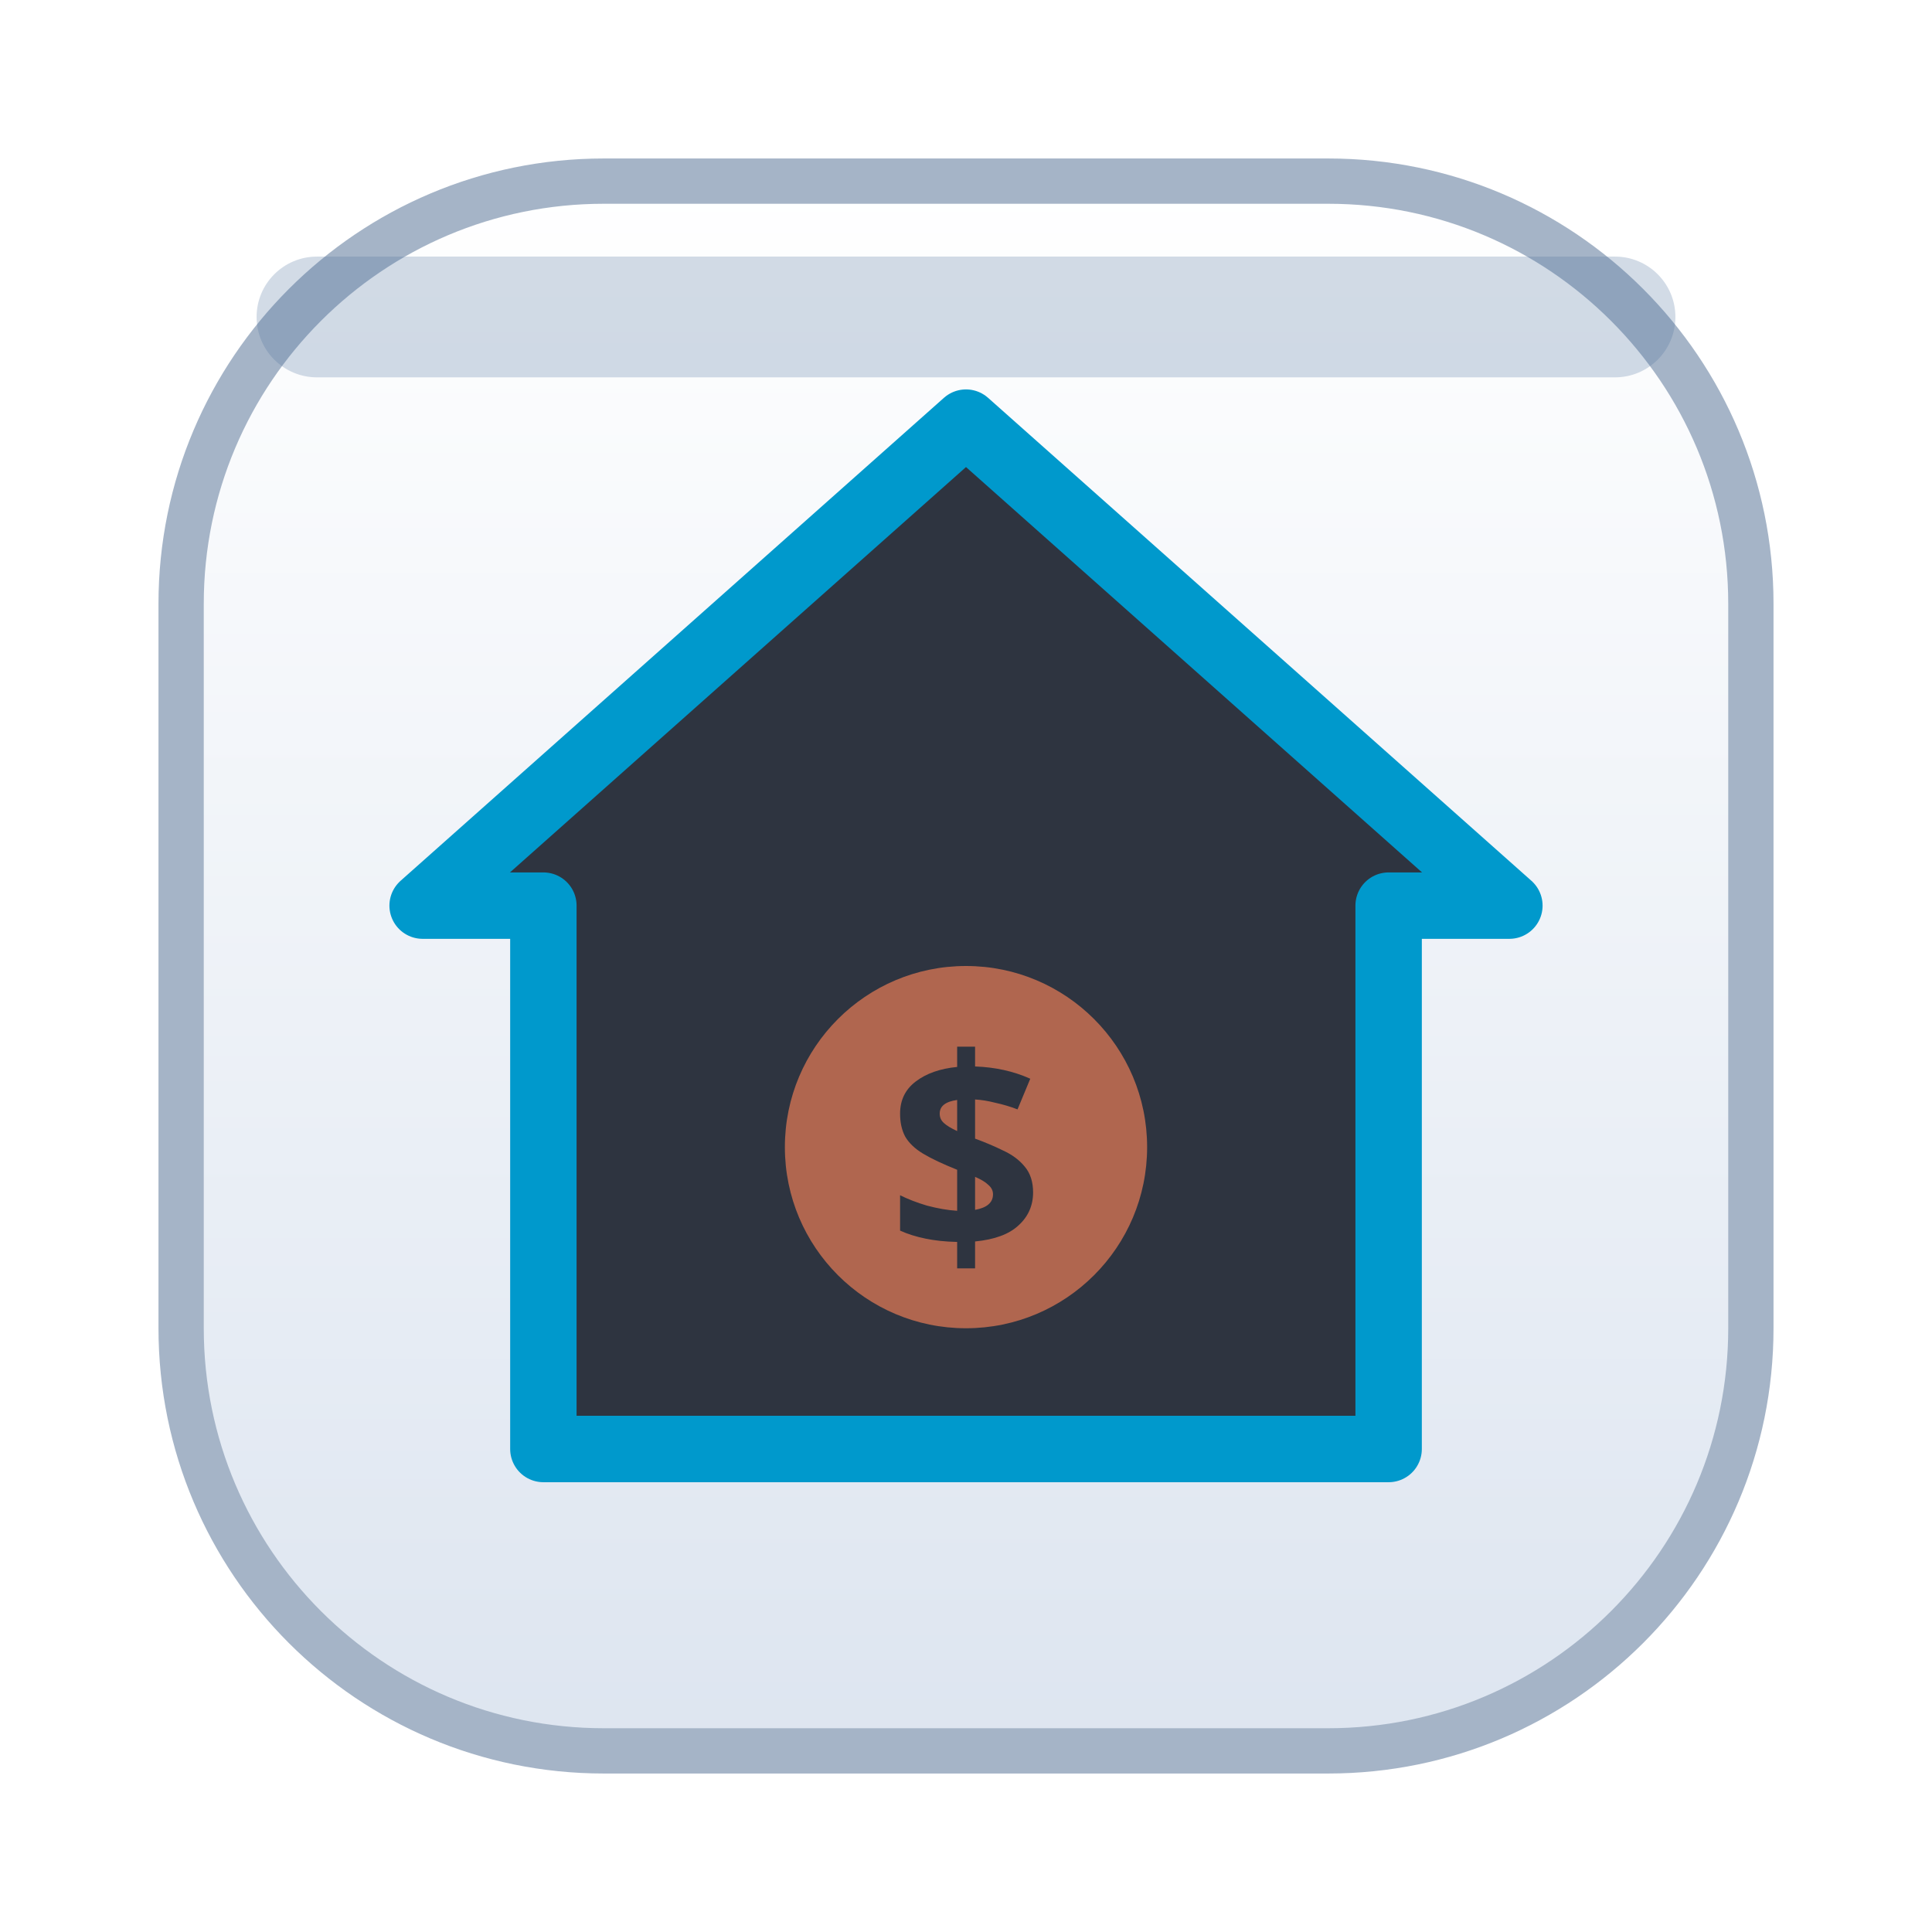
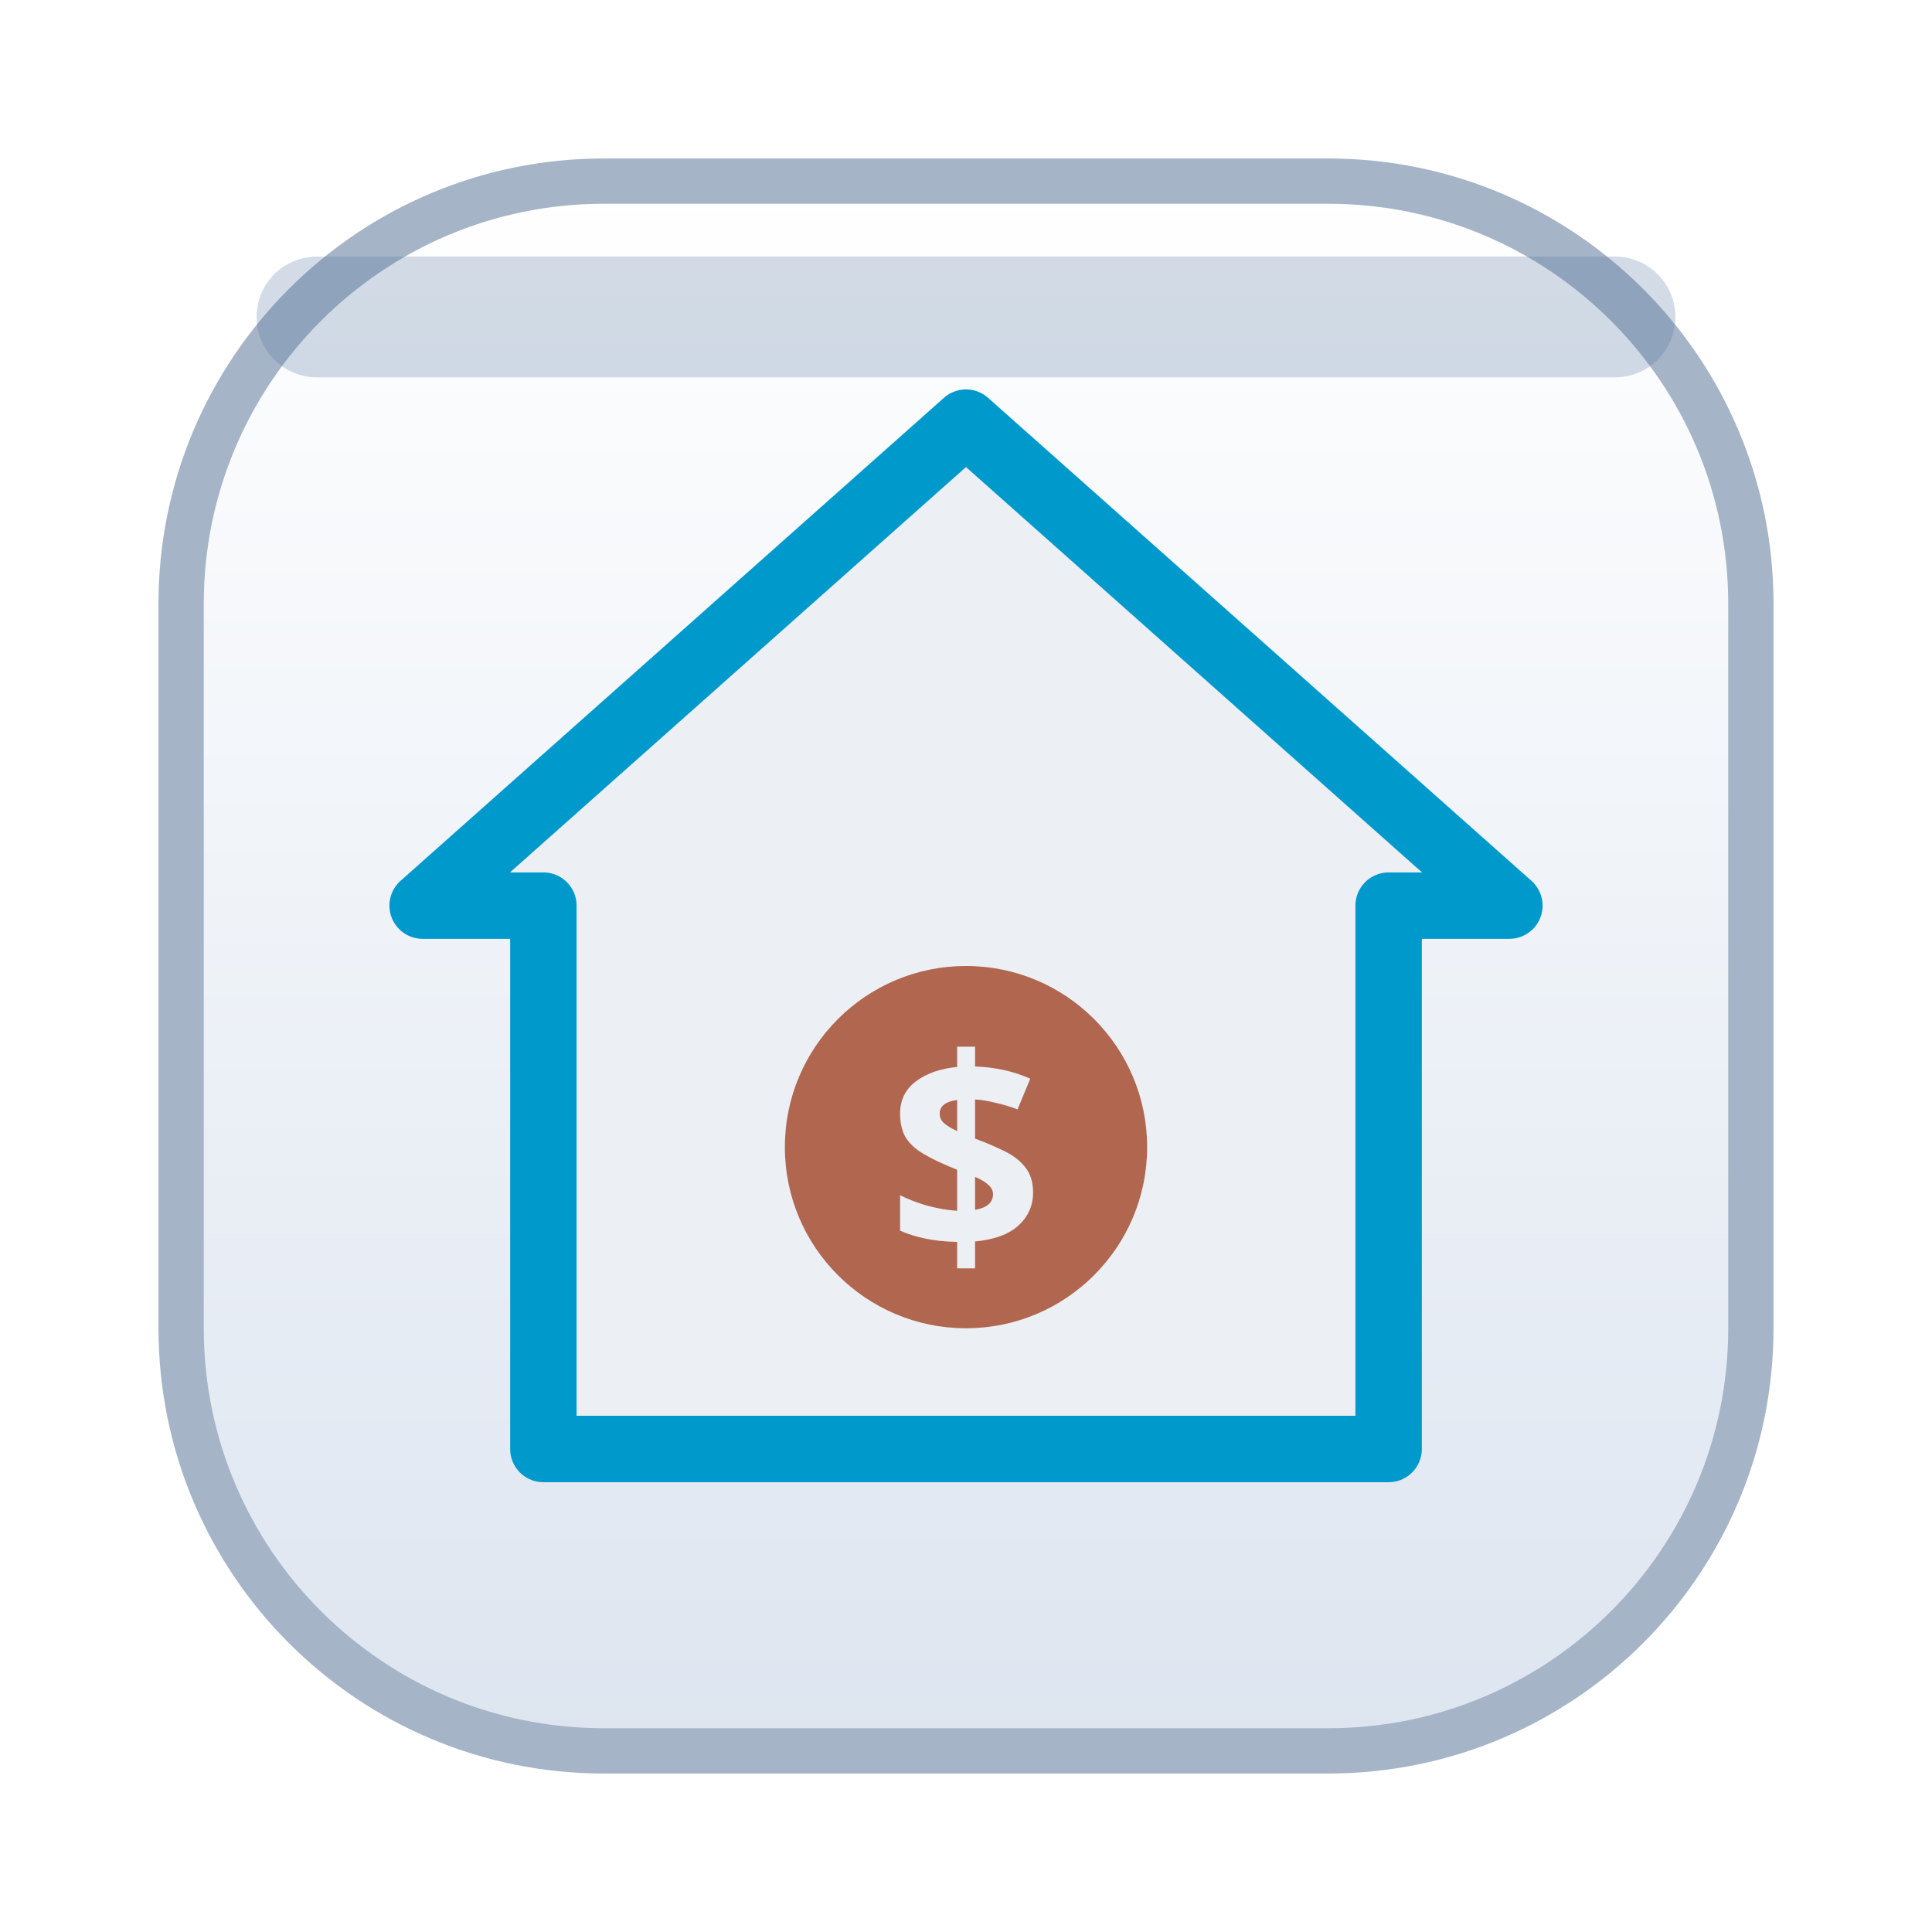
<svg xmlns="http://www.w3.org/2000/svg" width="64" height="64" viewBox="0 0 64 64" fill="none">
  <defs>
    <linearGradient id="bg-homebank" x1="32" y1="6" x2="32" y2="58" gradientUnits="userSpaceOnUse">
      <stop offset="0%" stop-color="#FFFFFF" />
      <stop offset="100%" stop-color="#DDE5F0" />
    </linearGradient>
  </defs>
  <rect x="6" y="6" width="52" height="52" rx="14" fill="url(#bg-homebank)" stroke="#A5B4C7" stroke-width="1.5" />
  <rect x="8.5" y="8.5" width="47" height="4" rx="2" fill="#4C719C" fill-opacity="0.25" />
-   <path d="M 32 14 L 50 30 L 46 30 L 46 48 L 18 48 L 18 30 L 14 30 Z" fill="#2E3440" stroke="#0099CC" stroke-width="2.2" stroke-linejoin="round" />
+   <path d="M 32 14 L 50 30 L 46 30 L 46 48 L 18 48 L 18 30 L 14 30 Z" fill="#ECEFF4" stroke="#0099CC" stroke-width="2.2" stroke-linejoin="round" />
  <circle cx="32" cy="38" r="6" fill="#B0664F" />
-   <text x="32" y="41.5" font-size="9" font-weight="bold" fill="#2E3440" text-anchor="middle" font-family="sans-serif">$</text>
+   <text x="32" y="41.5" font-size="9" font-weight="bold" fill="#ECEFF4" text-anchor="middle" font-family="sans-serif">$</text>
</svg>
